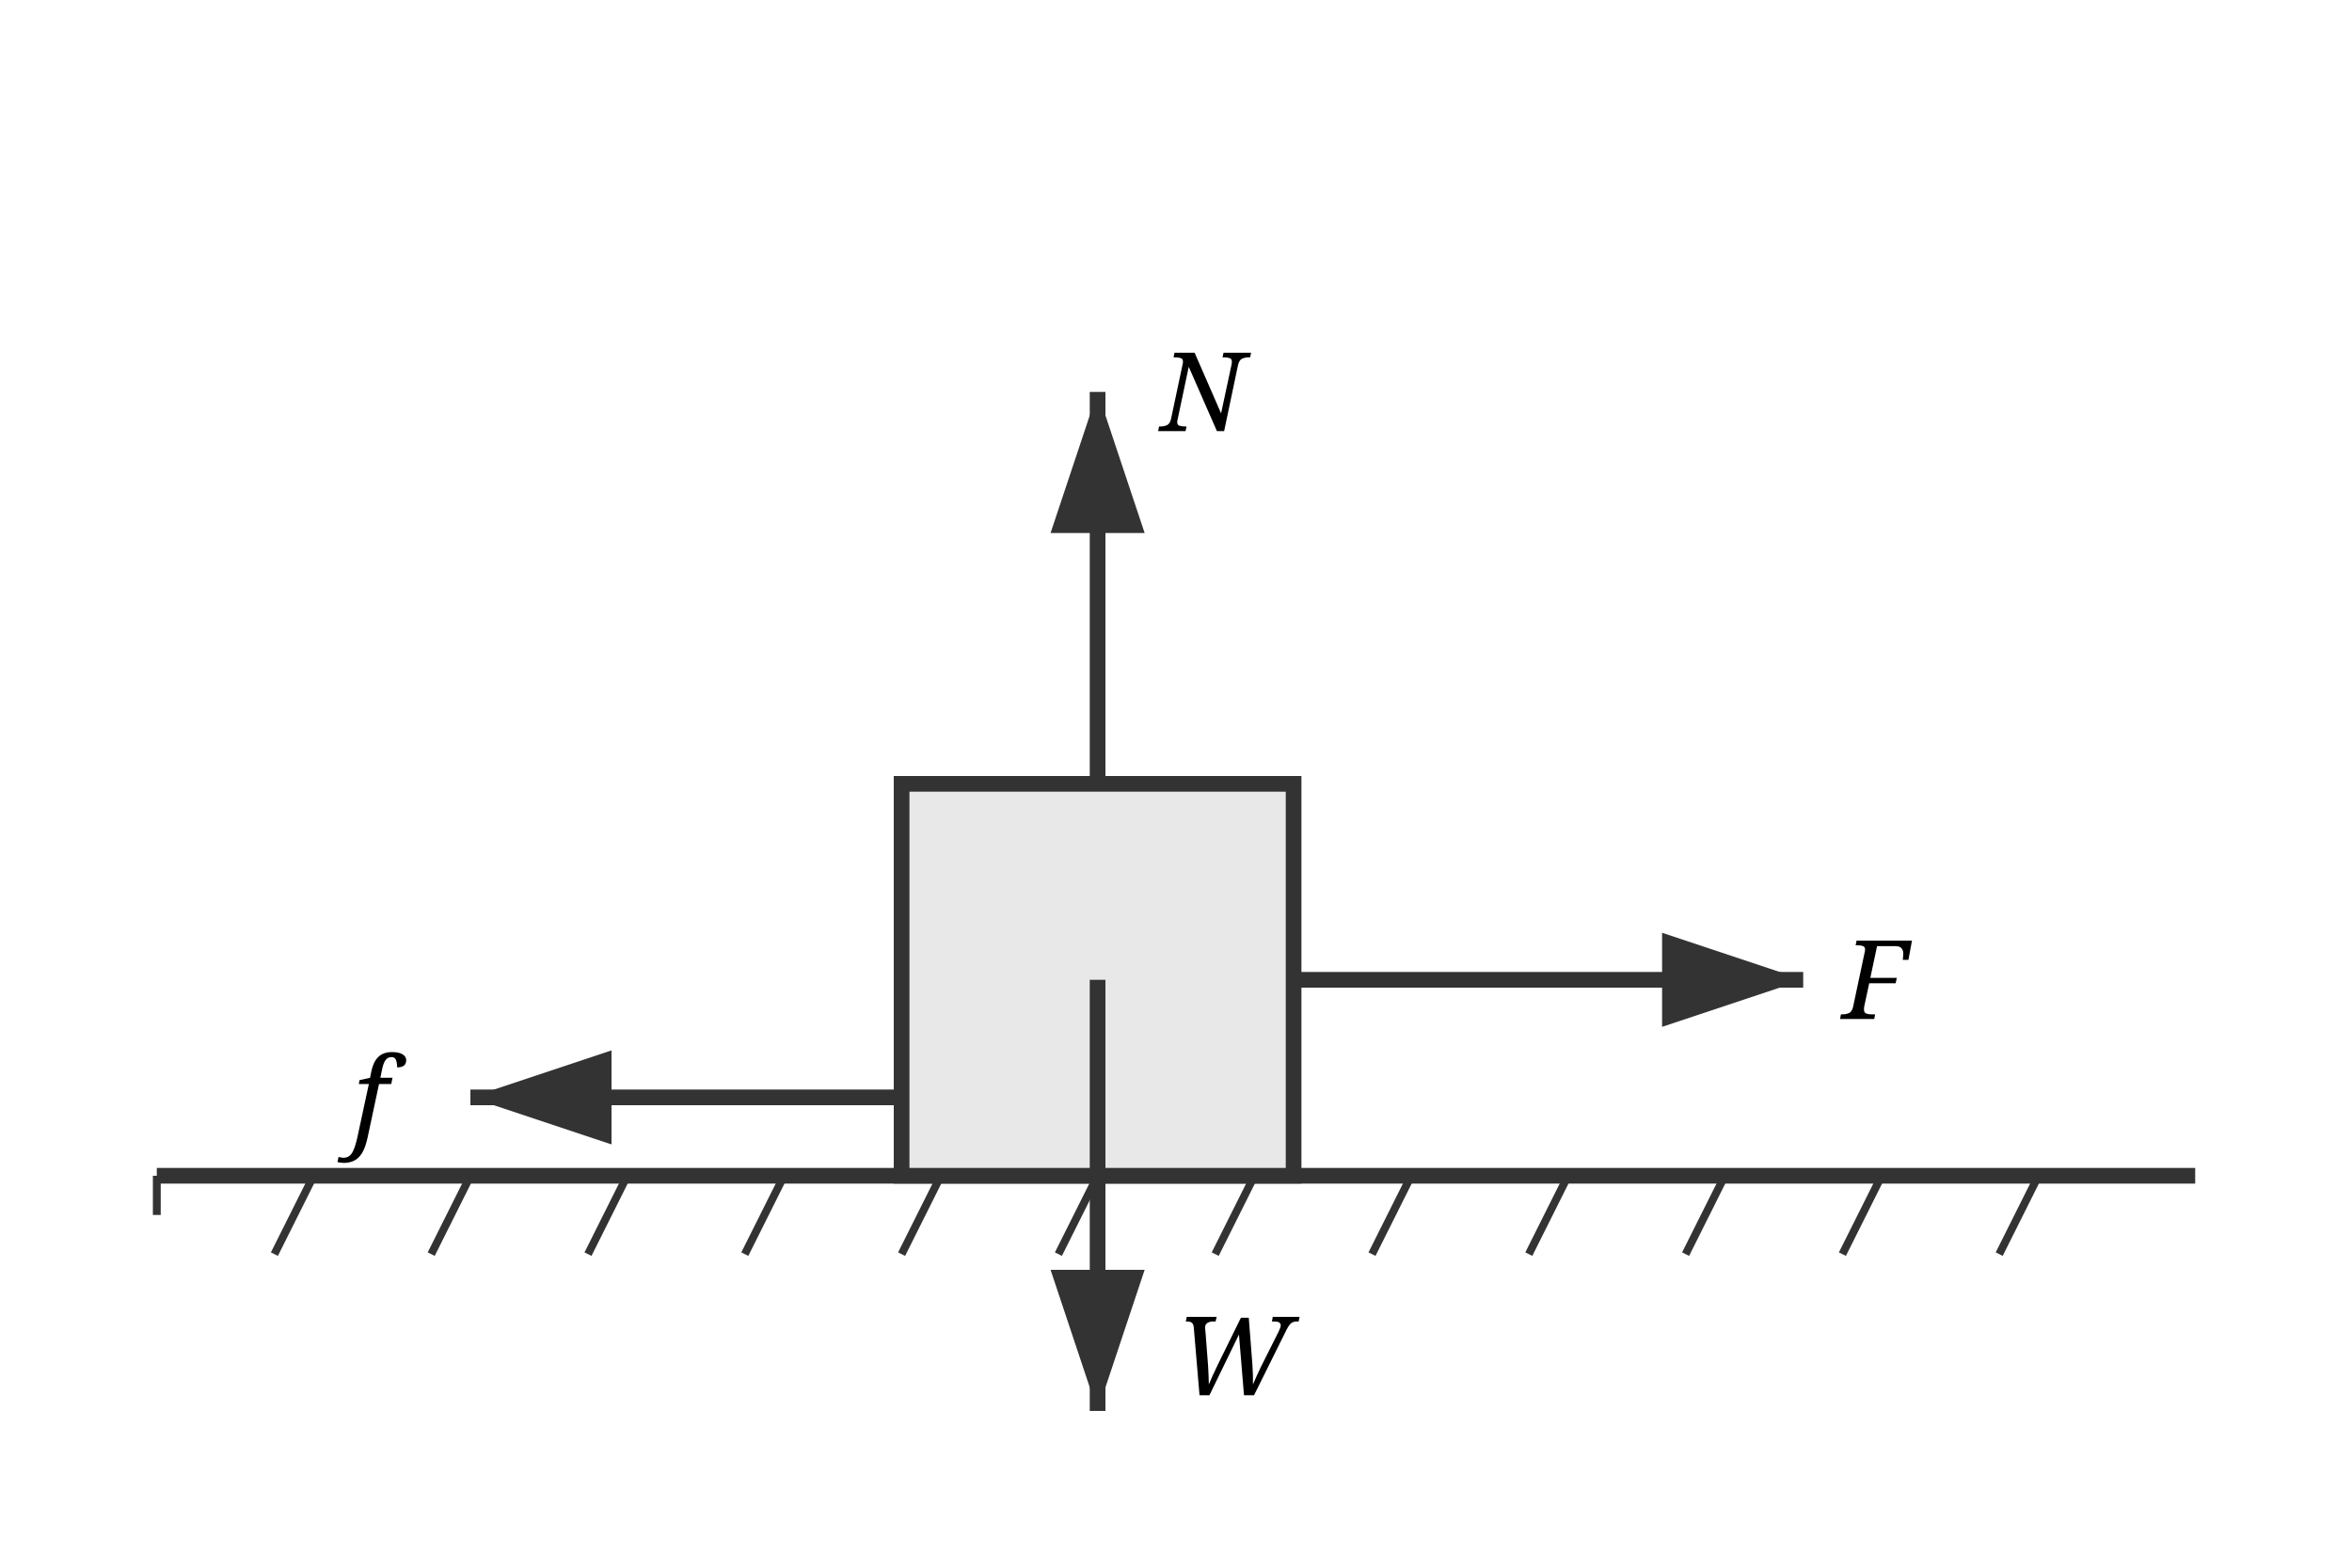
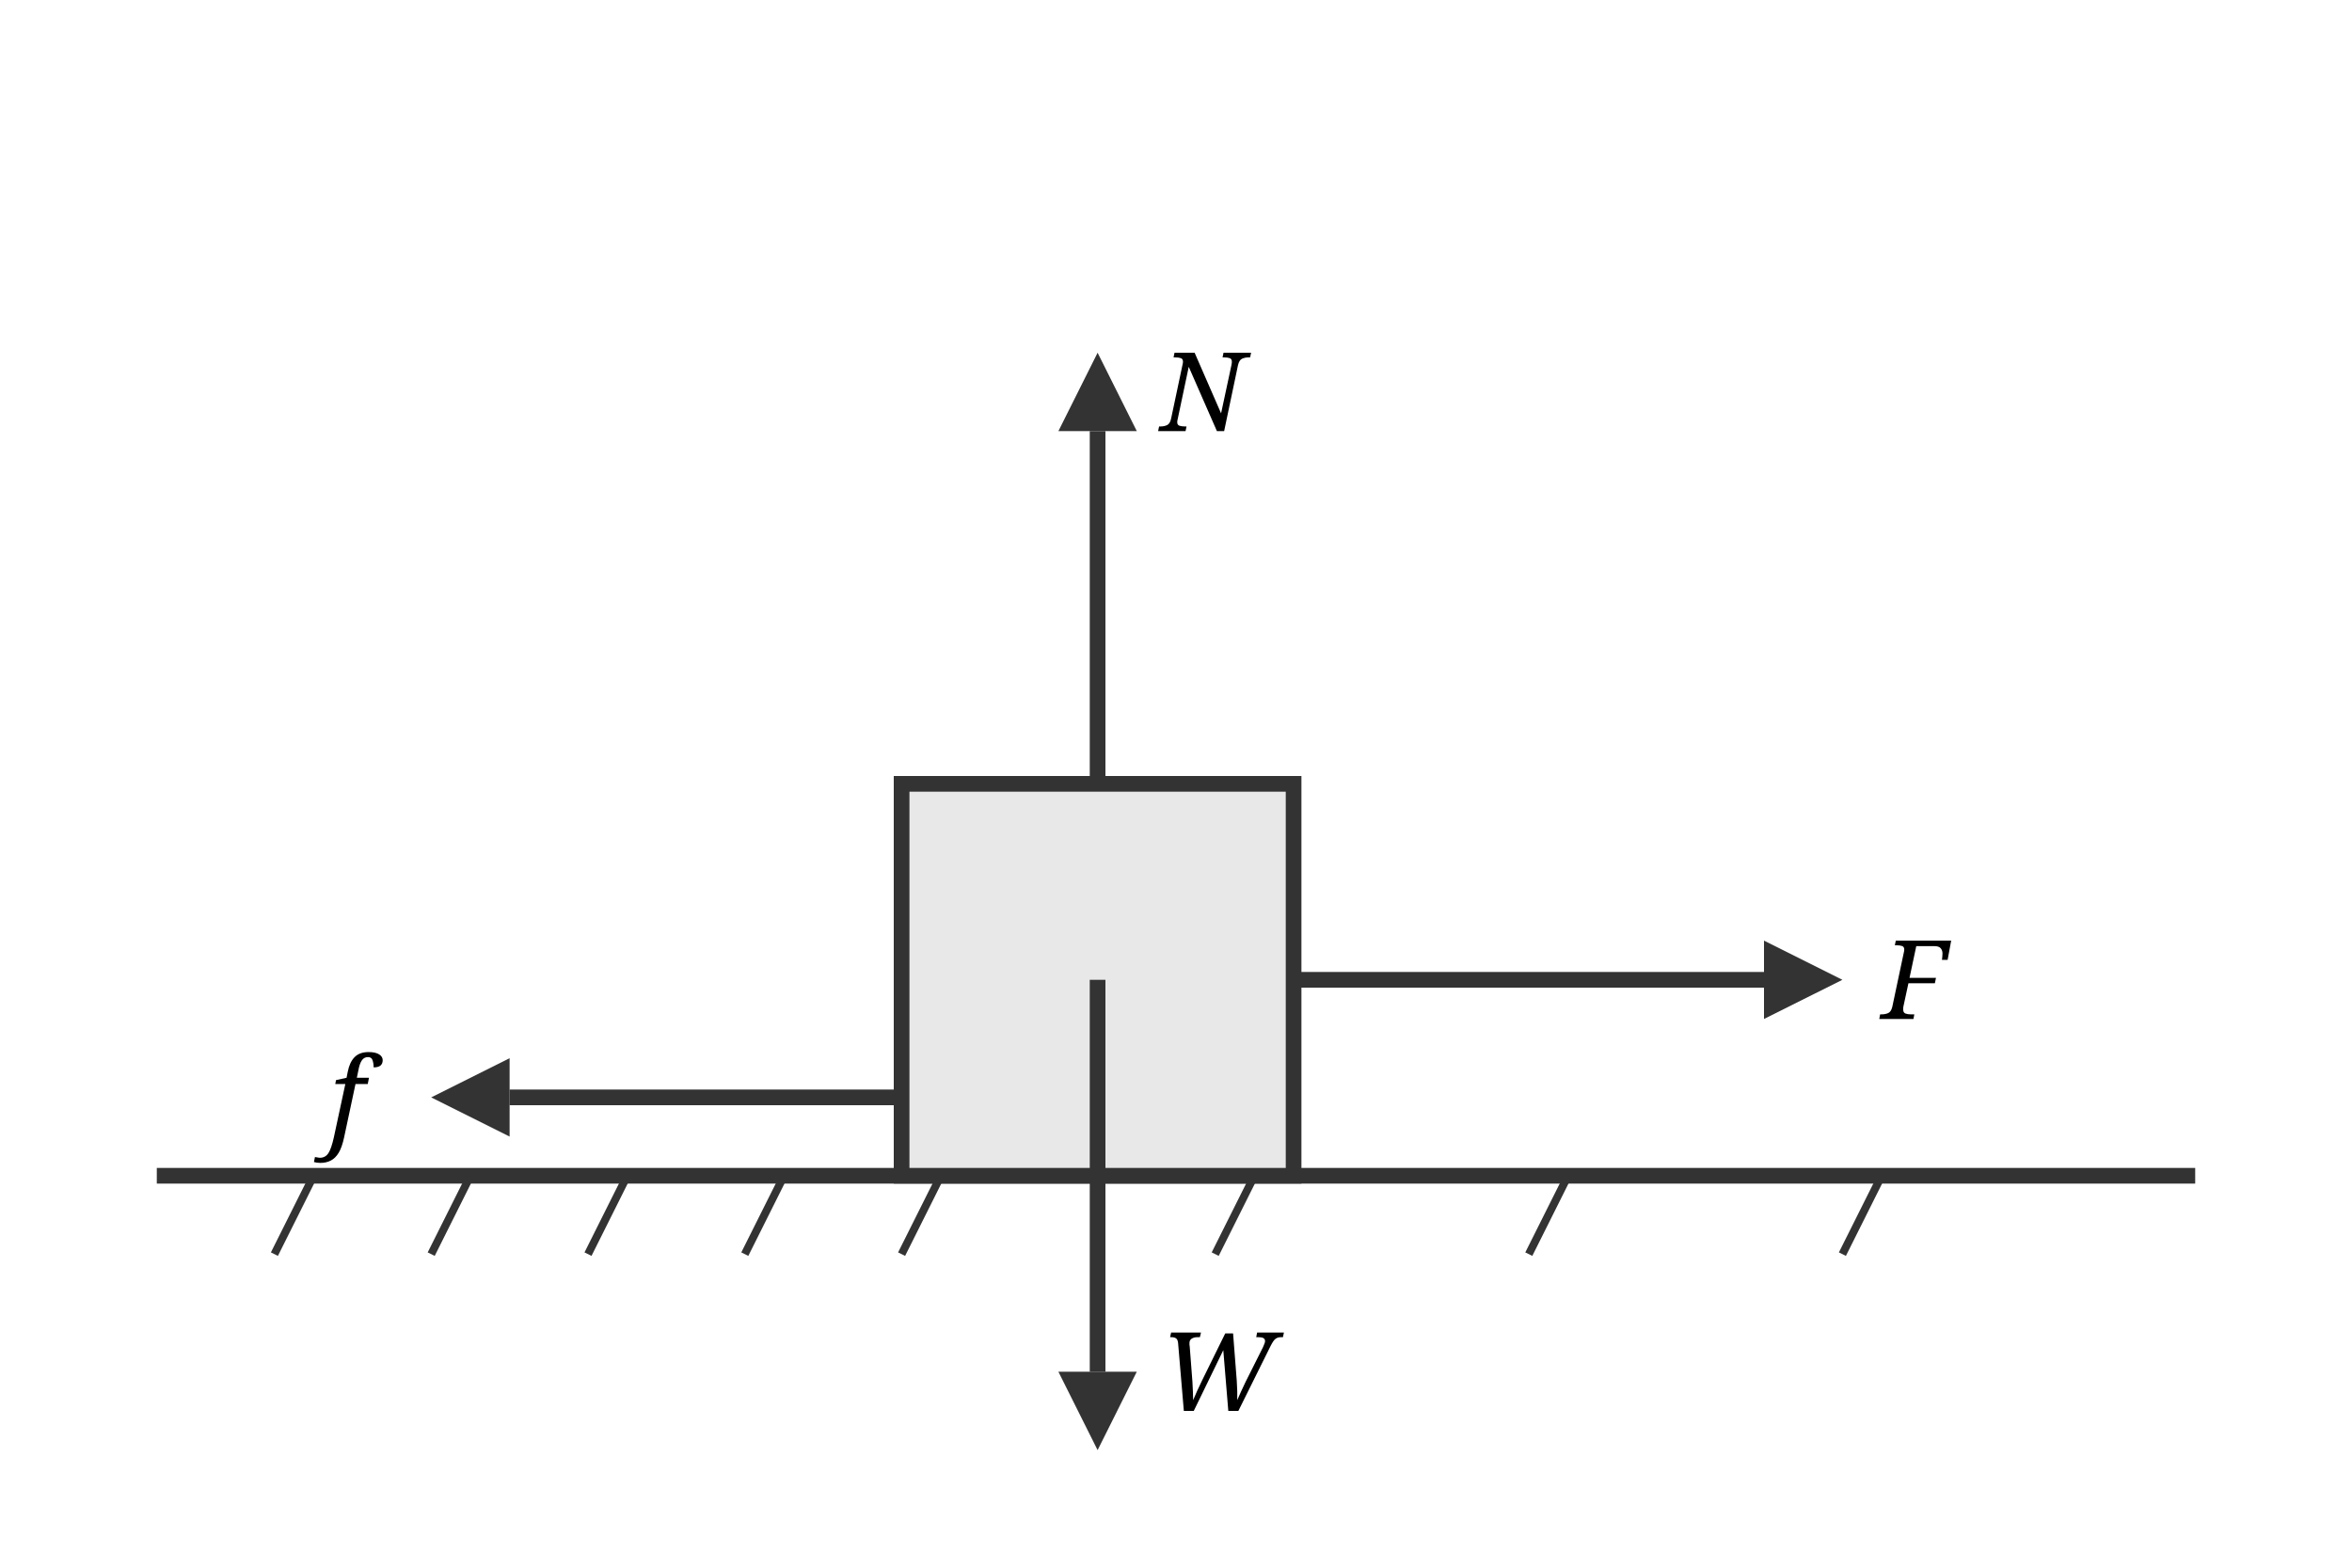
<svg xmlns="http://www.w3.org/2000/svg" viewBox="0 0 300 200">
  <line x1="20" y1="150" x2="280" y2="150" stroke="#333" stroke-width="2" />
-   <line x1="20" y1="150" x2="20" y2="155" stroke="#333" stroke-width="1" />
  <line x1="40" y1="150" x2="35" y2="160" stroke="#333" stroke-width="1" />
  <line x1="60" y1="150" x2="55" y2="160" stroke="#333" stroke-width="1" />
  <line x1="80" y1="150" x2="75" y2="160" stroke="#333" stroke-width="1" />
  <line x1="100" y1="150" x2="95" y2="160" stroke="#333" stroke-width="1" />
  <line x1="120" y1="150" x2="115" y2="160" stroke="#333" stroke-width="1" />
-   <line x1="140" y1="150" x2="135" y2="160" stroke="#333" stroke-width="1" />
  <line x1="160" y1="150" x2="155" y2="160" stroke="#333" stroke-width="1" />
-   <line x1="180" y1="150" x2="175" y2="160" stroke="#333" stroke-width="1" />
  <line x1="200" y1="150" x2="195" y2="160" stroke="#333" stroke-width="1" />
-   <line x1="220" y1="150" x2="215" y2="160" stroke="#333" stroke-width="1" />
  <line x1="240" y1="150" x2="235" y2="160" stroke="#333" stroke-width="1" />
-   <line x1="260" y1="150" x2="255" y2="160" stroke="#333" stroke-width="1" />
  <rect x="115" y="100" width="50" height="50" fill="#e8e8e8" stroke="#333" stroke-width="2" />
-   <line x1="140" y1="125" x2="140" y2="180" stroke="#333" stroke-width="2" marker-end="url(#arrow)" />
-   <text x="150" y="178" font-family="serif" font-size="14" font-style="italic">W</text>
-   <line x1="140" y1="100" x2="140" y2="50" stroke="#333" stroke-width="2" marker-end="url(#arrow)" />
-   <text x="148" y="55" font-family="serif" font-size="14" font-style="italic">N</text>
-   <line x1="165" y1="125" x2="230" y2="125" stroke="#333" stroke-width="2" marker-end="url(#arrow)" />
-   <text x="235" y="130" font-family="serif" font-size="14" font-style="italic">F</text>
-   <line x1="115" y1="140" x2="60" y2="140" stroke="#333" stroke-width="2" marker-end="url(#arrow)" />
-   <text x="45" y="145" font-family="serif" font-size="14" font-style="italic">f</text>
-   <defs>
-     <marker id="arrow" markerWidth="10" markerHeight="10" refX="9" refY="3" orient="auto" markerUnits="strokeWidth">
-       <path d="M0,0 L0,6 L9,3 z" fill="#333" />
-     </marker>
-   </defs>
+   <line x1="140" y1="125" x2="140" y2="175" stroke="#333" stroke-width="2" />
+   <polygon points="140,185 135,175 145,175" fill="#333" />
+   <text x="148" y="180" font-family="Georgia, serif" font-size="14" font-style="italic">W</text>
+   <line x1="140" y1="100" x2="140" y2="55" stroke="#333" stroke-width="2" />
+   <polygon points="140,45 135,55 145,55" fill="#333" />
+   <text x="148" y="55" font-family="Georgia, serif" font-size="14" font-style="italic">N</text>
+   <line x1="165" y1="125" x2="225" y2="125" stroke="#333" stroke-width="2" />
+   <polygon points="235,125 225,120 225,130" fill="#333" />
+   <text x="240" y="130" font-family="Georgia, serif" font-size="14" font-style="italic">F</text>
+   <line x1="115" y1="140" x2="65" y2="140" stroke="#333" stroke-width="2" />
+   <polygon points="55,140 65,135 65,145" fill="#333" />
+   <text x="42" y="145" font-family="Georgia, serif" font-size="14" font-style="italic">f</text>
</svg>
